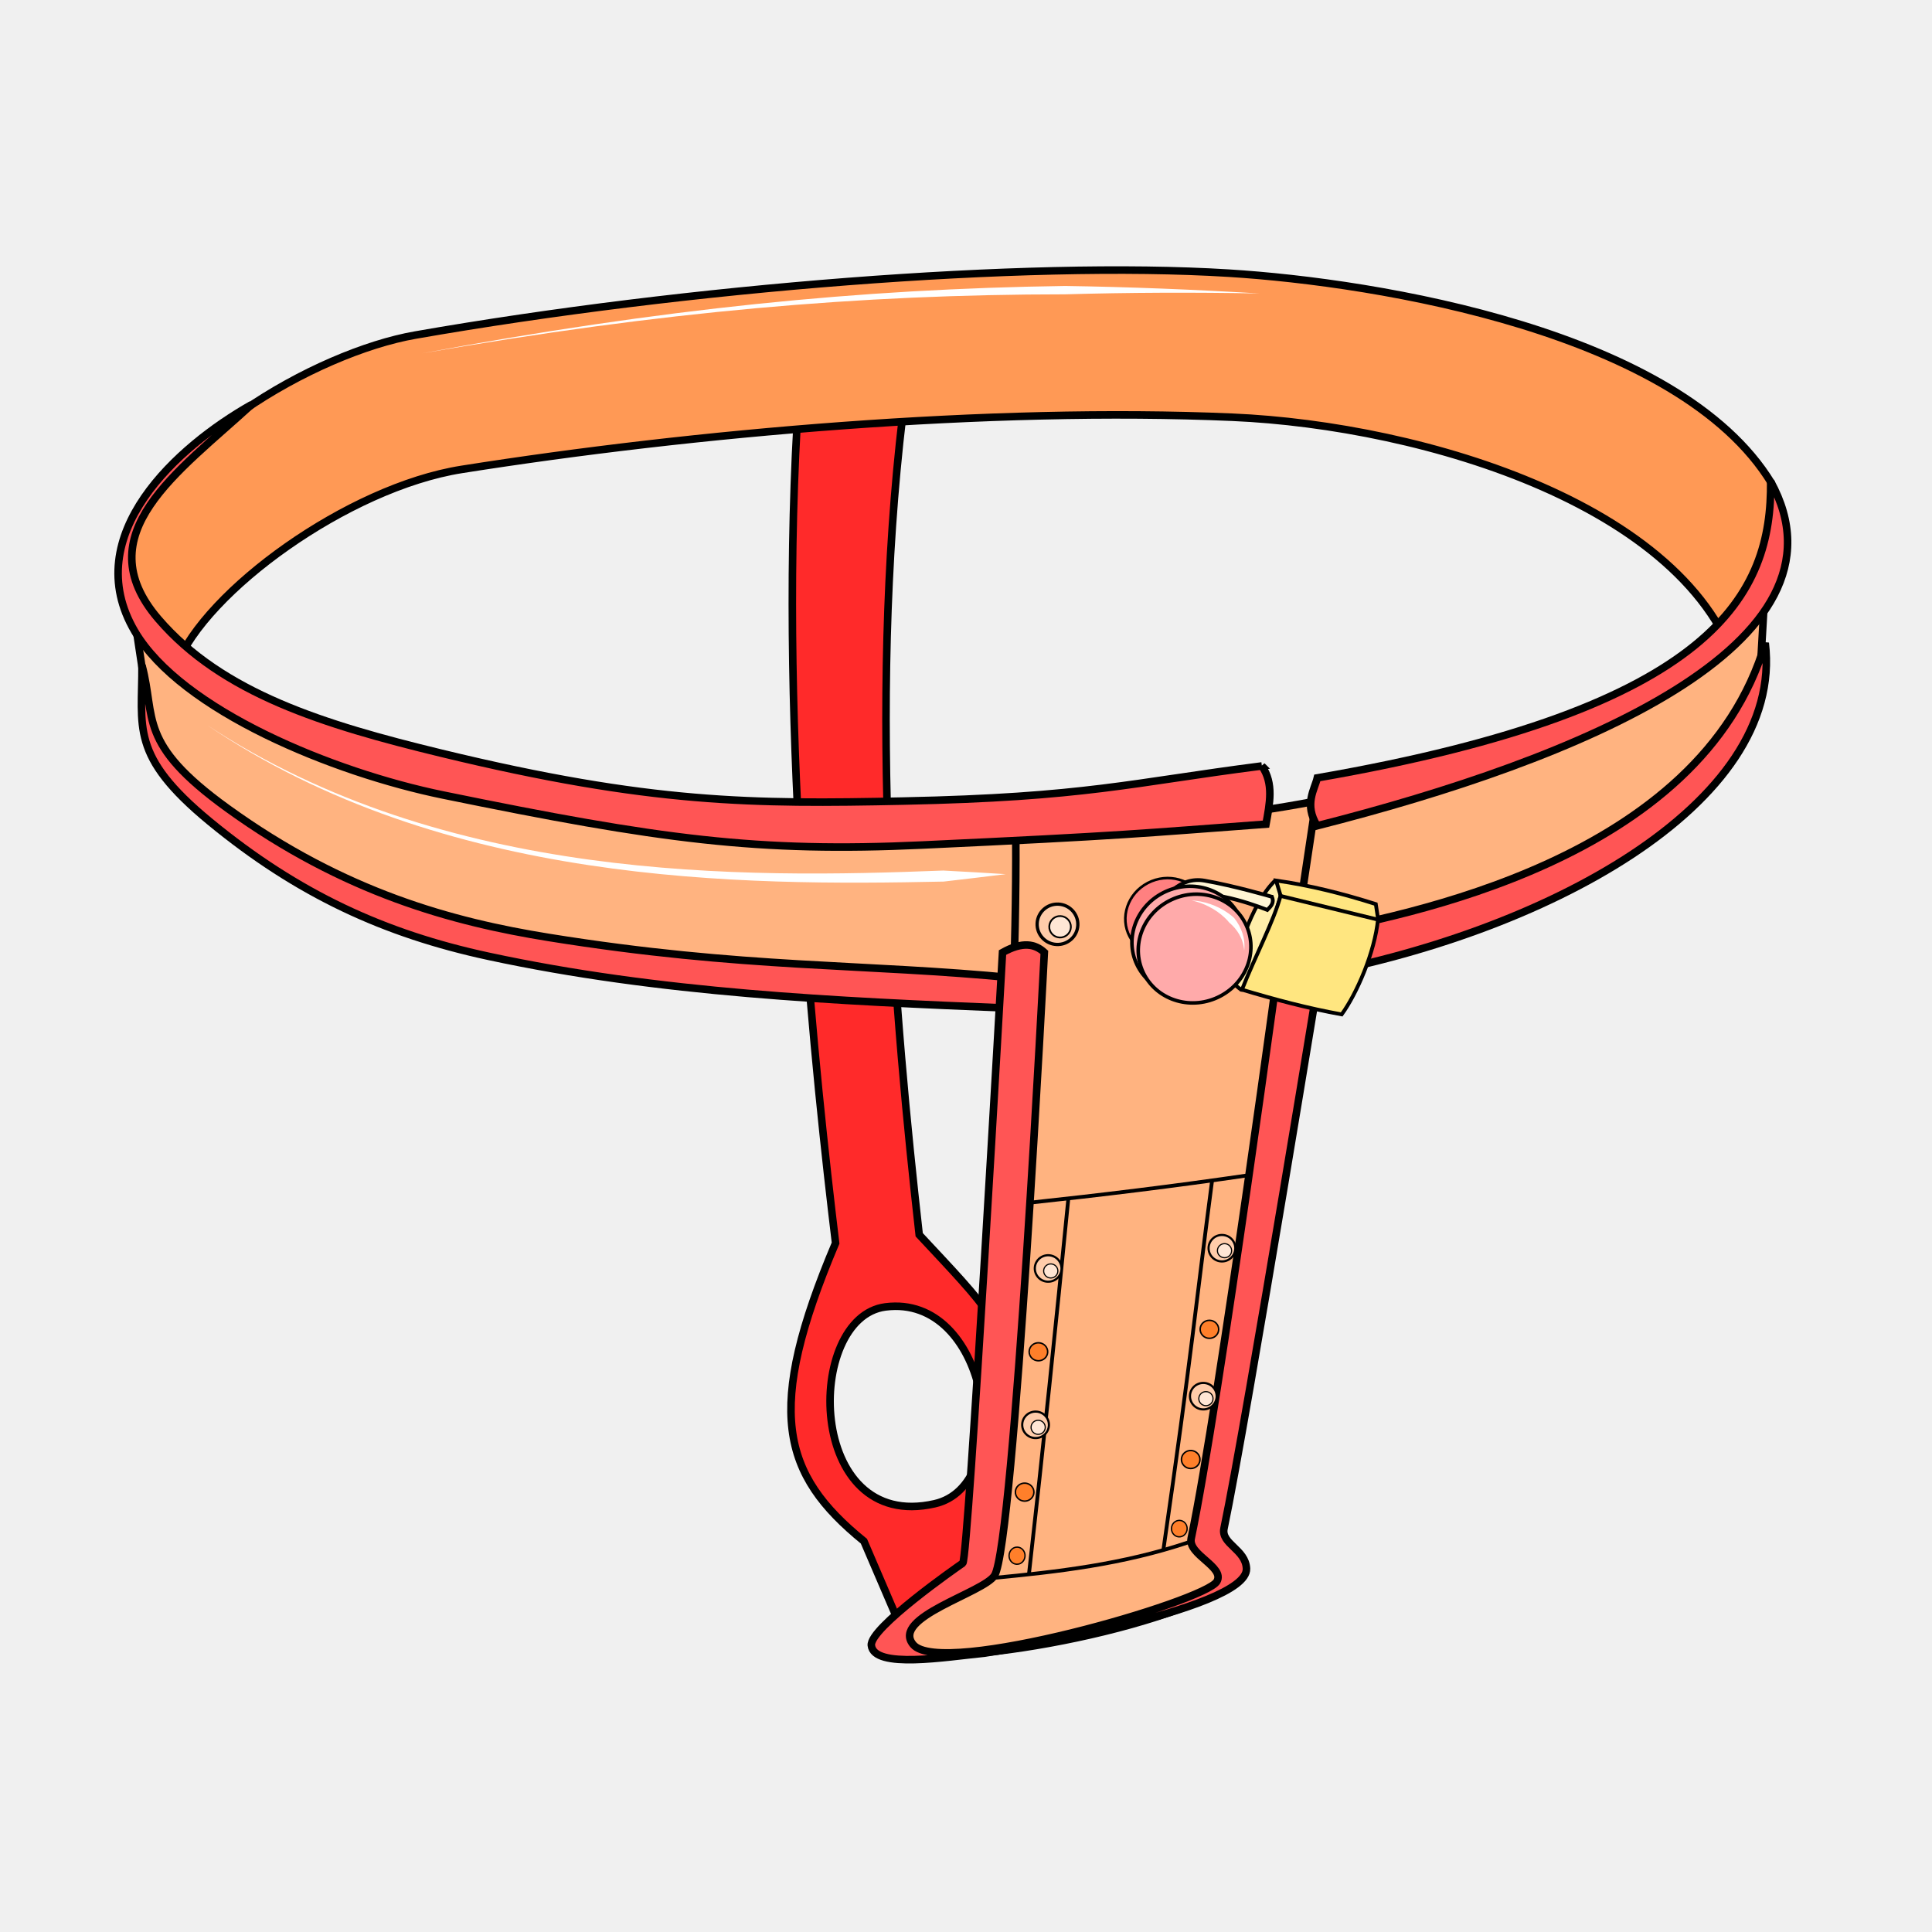
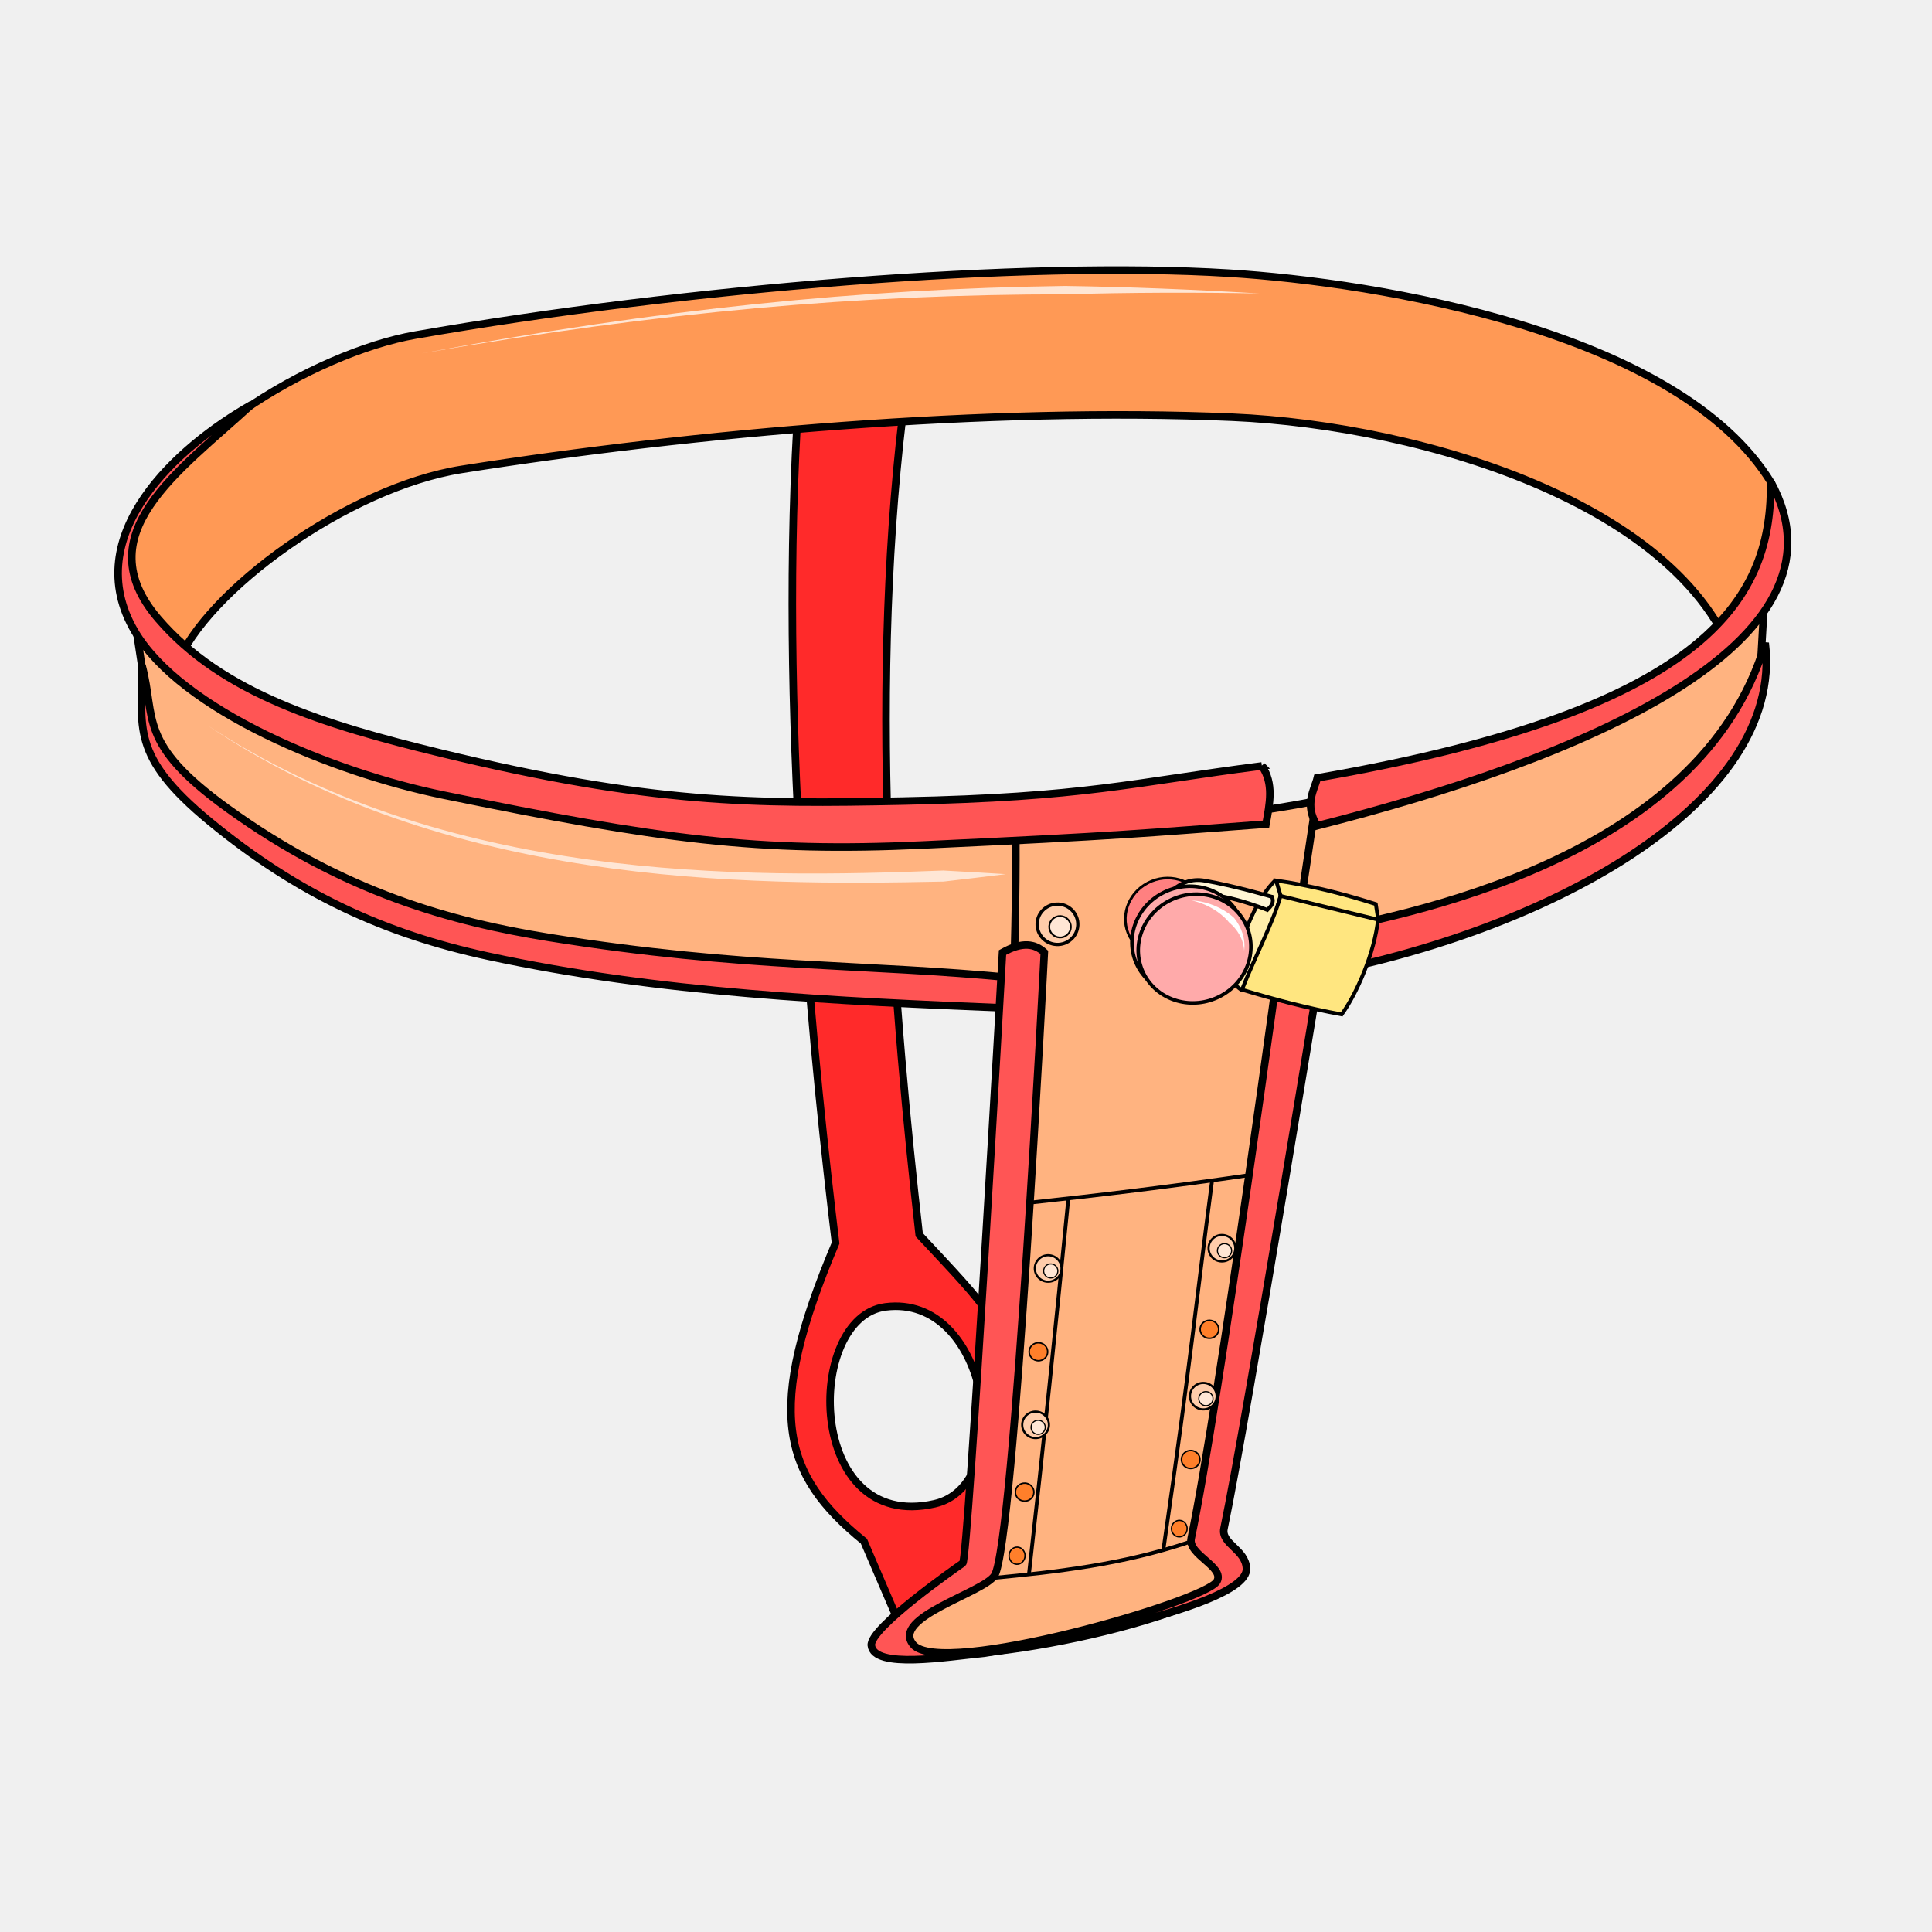
<svg xmlns="http://www.w3.org/2000/svg" viewBox="0 0 256 256" id="svg4166" version="1.1">
  <style id="style3">
    svg { cursor: default; }
  </style>
  <defs id="defs4168">
    </defs>
  <g id="layer1" transform="translate(0,-796.3622)" style="display:inline">
    <path style="fill:#ff2a2a;fill-rule:evenodd;stroke:#000000;stroke-width:1px;stroke-linecap:butt;stroke-linejoin:miter;stroke-opacity:1" d="m 119.614,851.37 c -4.647,39.01 -1.016,80.17 2.185,108.602 4.523,4.855 7.428,7.846 9.395,10.793 l 8.806,34.541 -16.038,6.782 -4.465,0.197 -5.025,-11.708 c -10.97,-8.907 -13.124,-17.35 -3.754,-39.497 -2.592,-21.522 -7.454,-66.455 -5.108,-108.377 0,0 13.291,-1.366 14.004,-1.333 z m -1.03,118.076 c -0.411,0.004 -0.832,0.034 -1.263,0.089 -10.745,1.393 -10.578,29.977 6.531,26.08 10.599,-2.414 7.472,-26.303 -5.268,-26.169 z" id="path4370" />
    <path style="fill:#ff9955;fill-rule:evenodd;stroke:#000000;stroke-width:1px;stroke-linecap:butt;stroke-linejoin:miter;stroke-opacity:1" d="m 230.72,886.694 c -5.458,-23.152 -42.156,-33.958 -67.414,-35.046 -32.258,-1.39 -71.431,2.06 -102.113,6.911 -15.128,2.392 -33.992,16.159 -37.82,25.996 -2.252,-4.634 -8.115,-8.151 -6.36,-14.714 3.091,-14.406 24.861,-26.779 38.014,-29.079 36,-6.295 80.767,-9.88 107.815,-8.203 19.755,1.225 59.682,7.757 71.884,27.816 1.544,11.925 -2.525,17.706 -4.006,26.319 z" id="path4368" />
    <path style="fill:#ffb380;fill-rule:evenodd;stroke:#000000;stroke-width:1px;stroke-linecap:butt;stroke-linejoin:miter;stroke-opacity:1" d="m 136.021,907.526 -1.139,21.22 C 104.18,923.842 76.194,927.432 42.775,914.034 34.554,906.651 19.321,900.646 19.839,891.546 l -2.615,-17.279 c 4.594,12.988 25.116,17.71 39.6,25.565 z" id="path4372" />
    <path style="fill:#ffb380;fill-rule:evenodd;stroke:#000000;stroke-width:1px;stroke-linecap:butt;stroke-linejoin:miter;stroke-opacity:1" d="m 171.568,904.129 c -0.04,0.892 -0.214,20.547 -0.214,20.547 0,0 46,-17.135 46.762,-18.174 0.762,-1.038 14.912,-17.469 14.912,-17.469 l 0.84,-14.62 c -13.692,18.855 -40.776,20.767 -62.299,29.715 z" id="path4374" />
    <path style="fill:#ff5555;fill-rule:evenodd;stroke:#000000;stroke-width:1px;stroke-linecap:butt;stroke-linejoin:miter;stroke-opacity:1" d="m 173.348,920.118 c 0.106,1.614 -0.793,5.684 -0.793,5.684 31.911,-5.577 63.951,-22.799 61.347,-44.238 -8.482,28.866 -48.128,36.194 -60.554,38.553 z" id="path4362" />
    <path style="fill:#ff5555;fill-rule:evenodd;stroke:#000000;stroke-width:1px;stroke-linecap:butt;stroke-linejoin:miter;stroke-opacity:1" d="m 134.562,925.961 -0.628,3.994 c -23.295,-0.948 -46.573,-2.001 -69.224,-6.885 -13.733,-2.961 -25.23,-8.222 -36.91,-17.847 -10.647,-8.774 -8.938,-12.5 -8.985,-20.695 1.858,6.996 -0.645,10.284 11.299,18.923 15.519,11.224 29.904,15.085 42.597,17.127 26.032,4.188 41.621,3.396 61.849,5.383 z" id="path4366" />
    <path style="fill:#ffb380;fill-opacity:1;fill-rule:evenodd;stroke:#000000;stroke-width:1px;stroke-linecap:butt;stroke-linejoin:miter;stroke-opacity:1" d="m 174.386,902.508 c -10.3,2.018 -24.752,3.449 -39.784,4.775 0.154,31.088 -3.201,64.995 -4.892,96.306 -12.918,8.645 -10.49,10.608 -10.49,10.608 -0.503,3.793 29.687,-0.056 43.233,-7.34 0.583,-1.995 -0.044,-4.715 -2.475,-8.513 z" id="path4376" />
    <path style="fill:#ff5555;fill-rule:evenodd;stroke:#000000;stroke-width:1px;stroke-linecap:butt;stroke-linejoin:miter;stroke-opacity:1" d="m 175.667,920.223 c -0.892,-0.04 -5.789,0.453 -5.789,0.453 0,0 -8.303,61.586 -12.04,79.537 -0.451,2.166 4.492,3.768 3.407,5.696 -1.479,2.629 -36.547,12.796 -40.241,8.369 -3.022,-3.622 9.343,-6.854 10.782,-9.165 2.592,-4.162 6.594,-82.557 6.594,-82.557 -1.222,-1.115 -2.86,-1.484 -5.542,0.02 0,0 -4.531,80.413 -5.269,80.916 -0.738,0.503 -12.363,8.592 -12.112,10.893 0.346,3.163 9.941,1.522 14.969,1.034 0.889,-0.086 34.961,-5.631 34.738,-11.21 -0.102,-2.556 -3.405,-3.271 -2.977,-5.319 3.068,-14.674 13.479,-78.668 13.479,-78.668 z" id="path4358" />
    <path style="fill:#ffeeaa;fill-rule:evenodd;stroke:#000000;stroke-width:0.5;stroke-linecap:butt;stroke-linejoin:miter;stroke-miterlimit:4;stroke-dasharray:none;stroke-opacity:1" d="m 163.342,926.342 c 0.183,0.284 0.271,0.574 1.139,1.176 0.774,0.417 4.042,-8.095 5.21,-12.466 -0.313,-0.572 0.808,-1.74 -0.79,-1.959 -3.232,3.251 -5.258,10.192 -5.559,13.25 z" id="path4397" />
    <path style="fill:#ffe680;fill-rule:evenodd;stroke:#000000;stroke-width:0.5;stroke-linecap:butt;stroke-linejoin:miter;stroke-miterlimit:4;stroke-dasharray:none;stroke-opacity:1" d="m 182.599,918.124 c -0.434,4.458 -2.847,9.937 -4.818,12.652 -4.554,-0.824 -8.917,-1.992 -13.214,-3.279 1.657,-4.222 4.25,-9.157 5.122,-12.46 l -0.604,-2 c 4.47,0.631 8.865,1.74 13.217,3.123 z" id="path4393" />
    <path style="fill:#ff5555;fill-rule:evenodd;stroke:#000000;stroke-width:1px;stroke-linecap:butt;stroke-linejoin:miter;stroke-opacity:1" d="m 167.204,897.854 c 1.611,2.32 1.035,5.023 0.545,7.711 -16.501,1.22 -18.814,1.527 -45.529,2.767 -21.733,1.008 -34.712,-0.721 -63.515,-6.627 -14.53,-2.979 -34.676,-11.204 -40.847,-21.689 -7.504,-12.75 5.72,-24.533 15.481,-30.045 -9.73,8.944 -22.016,17.152 -12.367,28.399 8.456,9.856 21.922,14.013 37.449,17.782 27.824,6.752 41.418,6.759 61.251,6.355 24.108,-0.492 30.333,-2.45 47.533,-4.652 z" id="path4364" />
    <path style="fill:#ff5555;fill-rule:evenodd;stroke:#000000;stroke-width:1px;stroke-linecap:butt;stroke-linejoin:miter;stroke-opacity:1" d="m 174.551,899.437 c -0.362,1.532 -1.792,3.513 -0.019,6.345 34.428,-8.724 71.973,-24.003 60.091,-45.613 0.144,14.762 -6.98,30.065 -60.072,39.268 z" id="path4360" />
    <ellipse style="fill:#ff8080;fill-opacity:1;stroke:#000000;stroke-width:0.345;stroke-miterlimit:4;stroke-dasharray:none;stroke-dashoffset:0" id="ellipse4389" cx="297.594" cy="885.224" rx="5.472" ry="5.222" transform="matrix(-0.8863092,0.463094,0.4725527,0.8813024,0,0)" />
    <path style="fill:none;fill-rule:evenodd;stroke:#000000;stroke-width:0.5;stroke-linecap:butt;stroke-linejoin:miter;stroke-miterlimit:4;stroke-dasharray:none;stroke-opacity:1" d="m 165.701,952.05 c -10.1,1.481 -19.88,2.67 -29.484,3.698" id="path4381" />
    <ellipse style="fill:#ffccaa;fill-opacity:1;stroke:#000000;stroke-width:0.436;stroke-miterlimit:4;stroke-dasharray:none;stroke-dashoffset:0" id="path4383" cx="-181.497" cy="911.567" rx="2.697" ry="2.674" transform="matrix(-0.9989786,-0.04518483,-0.04518483,0.9989786,0,0)" />
    <path style="fill:#fff6d5;fill-rule:evenodd;stroke:#000000;stroke-width:0.5;stroke-linecap:butt;stroke-linejoin:miter;stroke-miterlimit:4;stroke-dasharray:none;stroke-opacity:1" d="m 168.538,915.193 c 0.348,0.832 -0.165,1.273 -0.616,1.742 0,0 -7.28,-2.978 -10.38,-1.765 -3.101,1.214 -3.859,7.062 -3.859,7.062 l 10.506,2.466 -0.47,1.306 -11.776,-2.334 c -1.295,-0.157 1.154,-11.735 7.653,-10.619 3.96,0.68 8.941,2.142 8.941,2.142 z" id="path4399" />
    <ellipse transform="matrix(-0.8863092,0.463094,0.4725527,0.8813024,0,0)" ry="7.163" rx="7.506" cy="889.258" cx="296.477" id="ellipse4387" style="fill:#ffaaaa;fill-opacity:1;stroke:#000000;stroke-width:0.473;stroke-miterlimit:4;stroke-dasharray:none;stroke-dashoffset:0" />
    <ellipse style="fill:#ffaaaa;fill-opacity:1;stroke:#000000;stroke-width:0.473;stroke-miterlimit:4;stroke-dasharray:none;stroke-dashoffset:0" id="path4385" cx="296.235" cy="890.575" rx="7.506" ry="7.163" transform="matrix(-0.8863092,0.463094,0.4725527,0.8813024,0,0)" />
    <ellipse ry="1.421" rx="1.434" cy="911.88" cx="-181.854" id="ellipse4391" style="fill:#ffe6d5;fill-opacity:1;stroke:#000000;stroke-width:0.232;stroke-miterlimit:4;stroke-dasharray:none;stroke-dashoffset:0" transform="matrix(-0.9989786,-0.04518483,-0.04518483,0.9989786,0,0)" />
    <path style="fill:none;fill-rule:evenodd;stroke:#000000;stroke-width:0.5;stroke-linecap:butt;stroke-linejoin:miter;stroke-miterlimit:4;stroke-dasharray:none;stroke-opacity:1" d="m 182.55,918.211 -12.863,-3.129" id="path4395" />
    <path style="fill:none;fill-rule:evenodd;stroke:#000000;stroke-width:0.5;stroke-linecap:butt;stroke-linejoin:miter;stroke-miterlimit:4;stroke-dasharray:none;stroke-opacity:1" d="m 160.608,952.79 c -2.132,16.17 -2.646,22.543 -6.462,48.999" id="path4442" />
    <path style="fill:none;fill-rule:evenodd;stroke:#000000;stroke-width:0.5;stroke-linecap:butt;stroke-linejoin:miter;stroke-miterlimit:4;stroke-dasharray:none;stroke-opacity:1" d="m 141.546,955.324 c -1.623,16.491 -3.327,32.979 -5.187,49.459" id="path4444" />
    <path style="fill:none;fill-rule:evenodd;stroke:#000000;stroke-width:0.5;stroke-linecap:butt;stroke-linejoin:miter;stroke-miterlimit:4;stroke-dasharray:none;stroke-opacity:1" d="m 131.502,1005.458 c 8.617,-0.818 17.242,-1.803 25.954,-4.725" id="path4446" />
    <ellipse style="display:inline;fill:#ffccaa;fill-opacity:1;stroke:#000000;stroke-width:0.286;stroke-miterlimit:4;stroke-dasharray:none;stroke-dashoffset:0" id="path4383-5" cx="-182.324" cy="957.18" rx="1.77" ry="1.754" transform="matrix(-0.9989786,-0.04518483,-0.04518483,0.9989786,0,0)" />
    <ellipse ry="0.932" rx="0.941" cy="957.493" cx="-182.681" id="ellipse4391-9" style="display:inline;fill:#ffe6d5;fill-opacity:1;stroke:#000000;stroke-width:0.152;stroke-miterlimit:4;stroke-dasharray:none;stroke-dashoffset:0" transform="matrix(-0.9989786,-0.04518483,-0.04518483,0.9989786,0,0)" />
    <ellipse style="display:inline;fill:#ffccaa;fill-opacity:1;stroke:#000000;stroke-width:0.286;stroke-miterlimit:4;stroke-dasharray:none;stroke-dashoffset:0" id="path4383-5-0" cx="-181.592" cy="977.953" rx="1.77" ry="1.754" transform="matrix(-0.9989786,-0.04518483,-0.04518483,0.9989786,0,0)" />
    <ellipse ry="0.932" rx="0.941" cy="978.266" cx="-181.95" id="ellipse4391-9-9" style="display:inline;fill:#ffe6d5;fill-opacity:1;stroke:#000000;stroke-width:0.152;stroke-miterlimit:4;stroke-dasharray:none;stroke-dashoffset:0" transform="matrix(-0.9989786,-0.04518483,-0.04518483,0.9989786,0,0)" />
    <ellipse style="display:inline;fill:#ffccaa;fill-opacity:1;stroke:#000000;stroke-width:0.286;stroke-miterlimit:4;stroke-dasharray:none;stroke-dashoffset:0" id="path4383-5-3" cx="-205.205" cy="953.457" rx="1.77" ry="1.754" transform="matrix(-0.9989786,-0.04518483,-0.04518483,0.9989786,0,0)" />
    <ellipse ry="0.932" rx="0.941" cy="953.77" cx="-205.562" id="ellipse4391-9-7" style="display:inline;fill:#ffe6d5;fill-opacity:1;stroke:#000000;stroke-width:0.152;stroke-miterlimit:4;stroke-dasharray:none;stroke-dashoffset:0" transform="matrix(-0.9989786,-0.04518483,-0.04518483,0.9989786,0,0)" />
    <ellipse style="display:inline;fill:#ffccaa;fill-opacity:1;stroke:#000000;stroke-width:0.286;stroke-miterlimit:4;stroke-dasharray:none;stroke-dashoffset:0" id="path4383-5-6" cx="-203.626" cy="973.155" rx="1.77" ry="1.754" transform="matrix(-0.9989786,-0.04518483,-0.04518483,0.9989786,0,0)" />
    <ellipse ry="0.932" rx="0.941" cy="973.468" cx="-203.984" id="ellipse4391-9-2" style="display:inline;fill:#ffe6d5;fill-opacity:1;stroke:#000000;stroke-width:0.152;stroke-miterlimit:4;stroke-dasharray:none;stroke-dashoffset:0" transform="matrix(-0.9989786,-0.04518483,-0.04518483,0.9989786,0,0)" />
    <ellipse style="display:inline;fill:#ff7f2a;fill-opacity:1;stroke:#000000;stroke-width:0.197;stroke-miterlimit:4;stroke-dasharray:none;stroke-dashoffset:0" id="path4383-5-3-5" cx="-204.032" cy="964.27" rx="1.228" ry="1.193" transform="matrix(-0.9989786,-0.04518483,-0.04518483,0.9989786,0,0)" />
    <ellipse style="display:inline;fill:#ff7f2a;fill-opacity:1;stroke:#000000;stroke-width:0.197;stroke-miterlimit:4;stroke-dasharray:none;stroke-dashoffset:0" id="path4383-5-3-5-6" cx="-181.532" cy="968.266" rx="1.228" ry="1.193" transform="matrix(-0.9989786,-0.04518483,-0.04518483,0.9989786,0,0)" />
    <ellipse style="display:inline;fill:#ff7f2a;fill-opacity:1;stroke:#000000;stroke-width:0.197;stroke-miterlimit:4;stroke-dasharray:none;stroke-dashoffset:0" id="path4383-5-3-5-1" cx="-202.335" cy="981.614" rx="1.228" ry="1.193" transform="matrix(-0.9989786,-0.04518483,-0.04518483,0.9989786,0,0)" />
    <ellipse style="display:inline;fill:#ff7f2a;fill-opacity:1;stroke:#000000;stroke-width:0.197;stroke-miterlimit:4;stroke-dasharray:none;stroke-dashoffset:0" id="path4383-5-3-5-63" cx="-180.549" cy="986.926" rx="1.228" ry="1.193" transform="matrix(-0.9989786,-0.04518483,-0.04518483,0.9989786,0,0)" />
    <ellipse style="display:inline;fill:#ff7f2a;fill-opacity:1;stroke:#000000;stroke-width:0.178;stroke-miterlimit:4;stroke-dasharray:none;stroke-dashoffset:0" id="path4383-5-3-5-62" cx="-179.924" cy="995.386" rx="1.059" ry="1.135" transform="matrix(-0.9989786,-0.04518483,-0.04518483,0.9989786,0,0)" />
    <ellipse style="display:inline;fill:#ff7f2a;fill-opacity:1;stroke:#000000;stroke-width:0.173;stroke-miterlimit:4;stroke-dasharray:none;stroke-dashoffset:0" id="path4383-5-3-5-69" cx="-201.241" cy="990.832" rx="1.039" ry="1.093" transform="matrix(-0.9989786,-0.04518483,-0.04518483,0.9989786,0,0)" />
-     <path style="fill:#ffffff;fill-rule:evenodd;stroke:none;stroke-width:1px;stroke-linecap:butt;stroke-linejoin:miter;stroke-opacity:1" d="m 166.869,835.246 c -8.79,-0.526 -17.305,-0.867 -25.74,-0.991 -27.225,0.379 -53.479,3.015 -85.258,8.938 31.847,-5.56 58.104,-7.822 85.266,-7.831 8.414,-0.244 16.927,-0.273 25.732,-0.115 z" id="path4554" />
-     <path style="fill:#ffffff;fill-rule:evenodd;stroke:none;stroke-width:1px;stroke-linecap:butt;stroke-linejoin:miter;stroke-opacity:1" d="m 133.271,912.192 c -2.59,-0.171 -5.364,-0.322 -8.284,-0.479 -26.594,1.039 -65.973,1.563 -97.655,-19.349 31.499,21.377 70.954,21.367 97.699,20.812 2.912,-0.331 5.662,-0.668 8.241,-0.985 z" id="path4558" />
+     <path style="fill:#ffe6d5;fill-rule:evenodd;stroke:none;stroke-width:1px;stroke-linecap:butt;stroke-linejoin:miter;stroke-opacity:1" d="m 166.869,835.246 c -8.79,-0.526 -17.305,-0.867 -25.74,-0.991 -27.225,0.379 -53.479,3.015 -85.258,8.938 31.847,-5.56 58.104,-7.822 85.266,-7.831 8.414,-0.244 16.927,-0.273 25.732,-0.115 z" id="path4554" />
+     <path style="fill:#ffe6d5;fill-rule:evenodd;stroke:none;stroke-width:1px;stroke-linecap:butt;stroke-linejoin:miter;stroke-opacity:1" d="m 133.271,912.192 c -2.59,-0.171 -5.364,-0.322 -8.284,-0.479 -26.594,1.039 -65.973,1.563 -97.655,-19.349 31.499,21.377 70.954,21.367 97.699,20.812 2.912,-0.331 5.662,-0.668 8.241,-0.985 z" id="path4558" />
    <path style="fill:#ffffff;fill-rule:evenodd;stroke:none;stroke-width:1px;stroke-linecap:butt;stroke-linejoin:miter;stroke-opacity:1" d="m 164.861,922.343 c 0.19,-1.619 -0.347,-3.099 -1.332,-4.347 -0.237,-0.217 -0.487,-0.418 -0.746,-0.604 -1.515,-1.086 -3.371,-1.663 -4.877,-1.712 1.48,0.302 3.155,1.113 4.393,2.3 0.21,0.201 0.406,0.412 0.586,0.632 1.05,0.887 1.869,2.123 1.976,3.731 z" id="path4562" />
  </g>
</svg>
